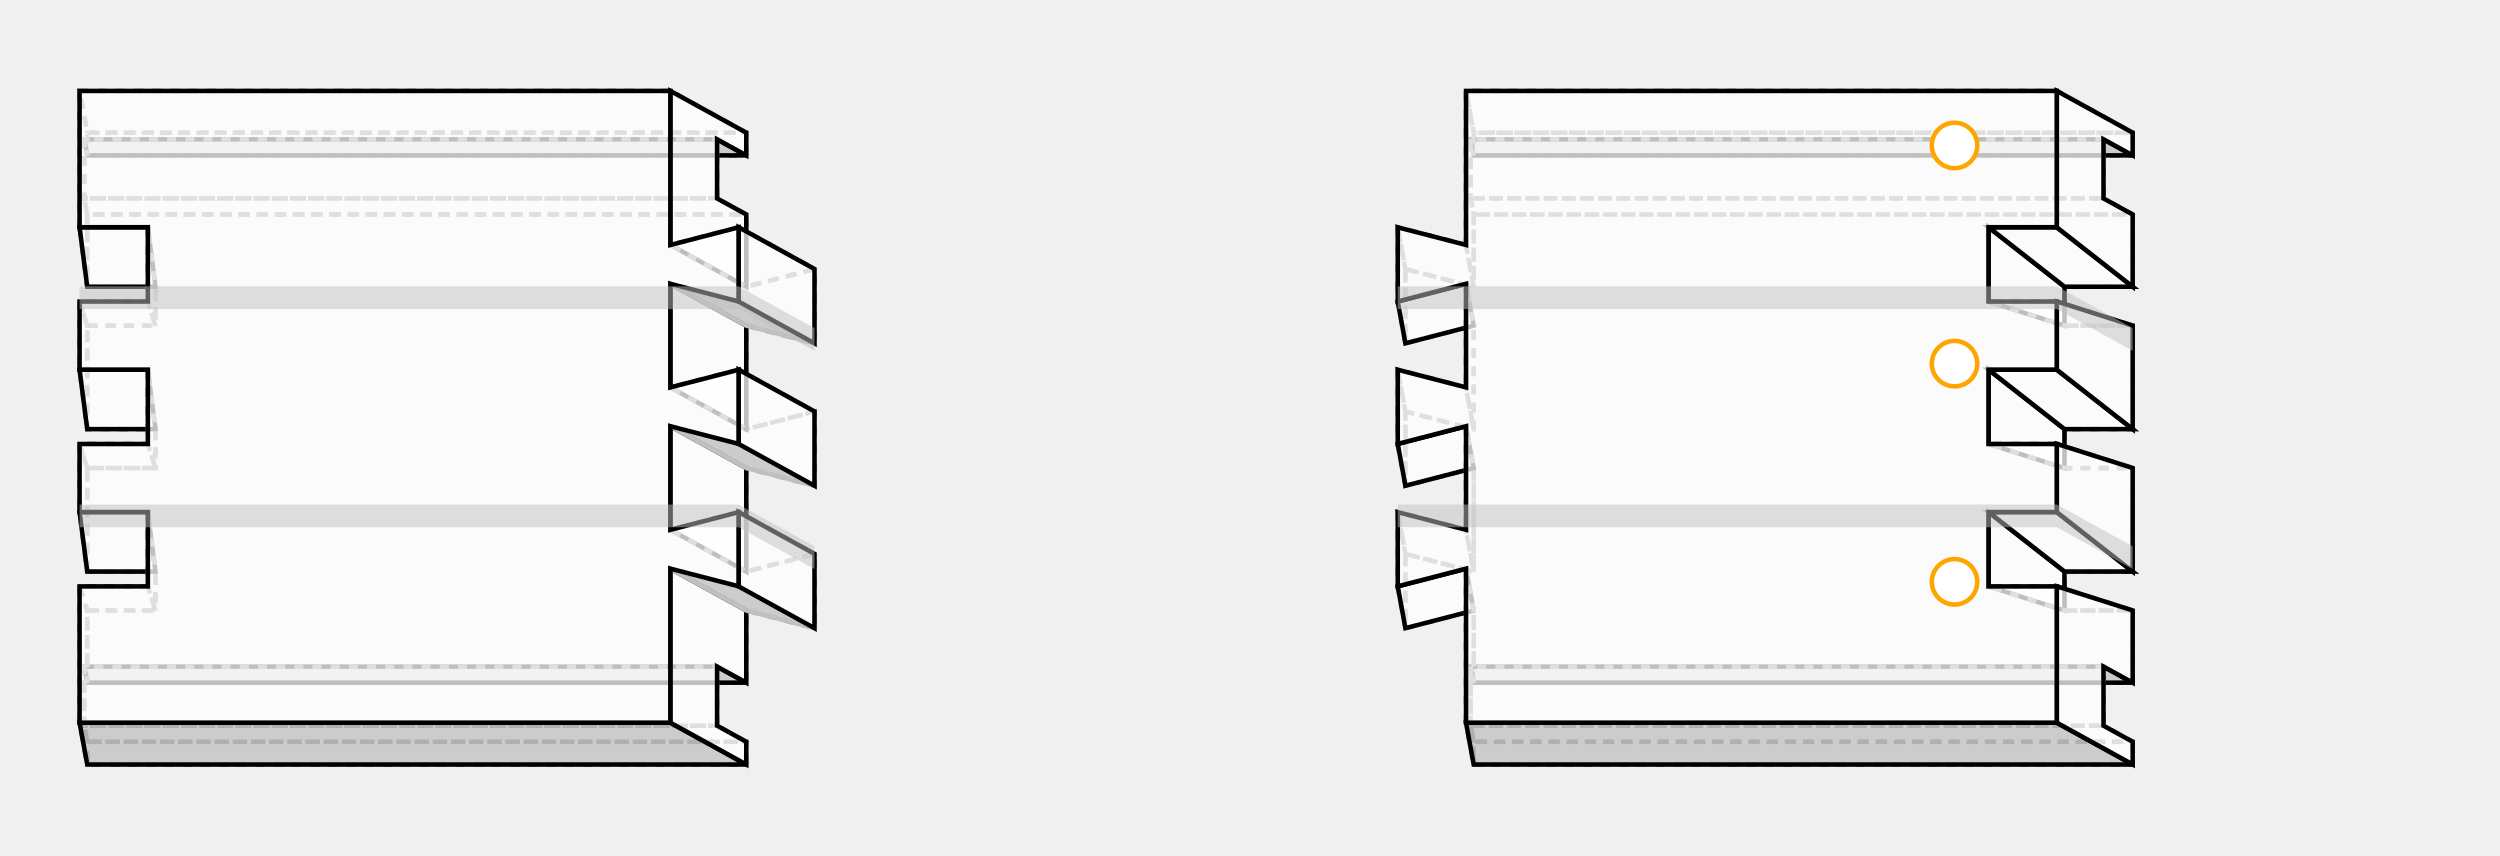
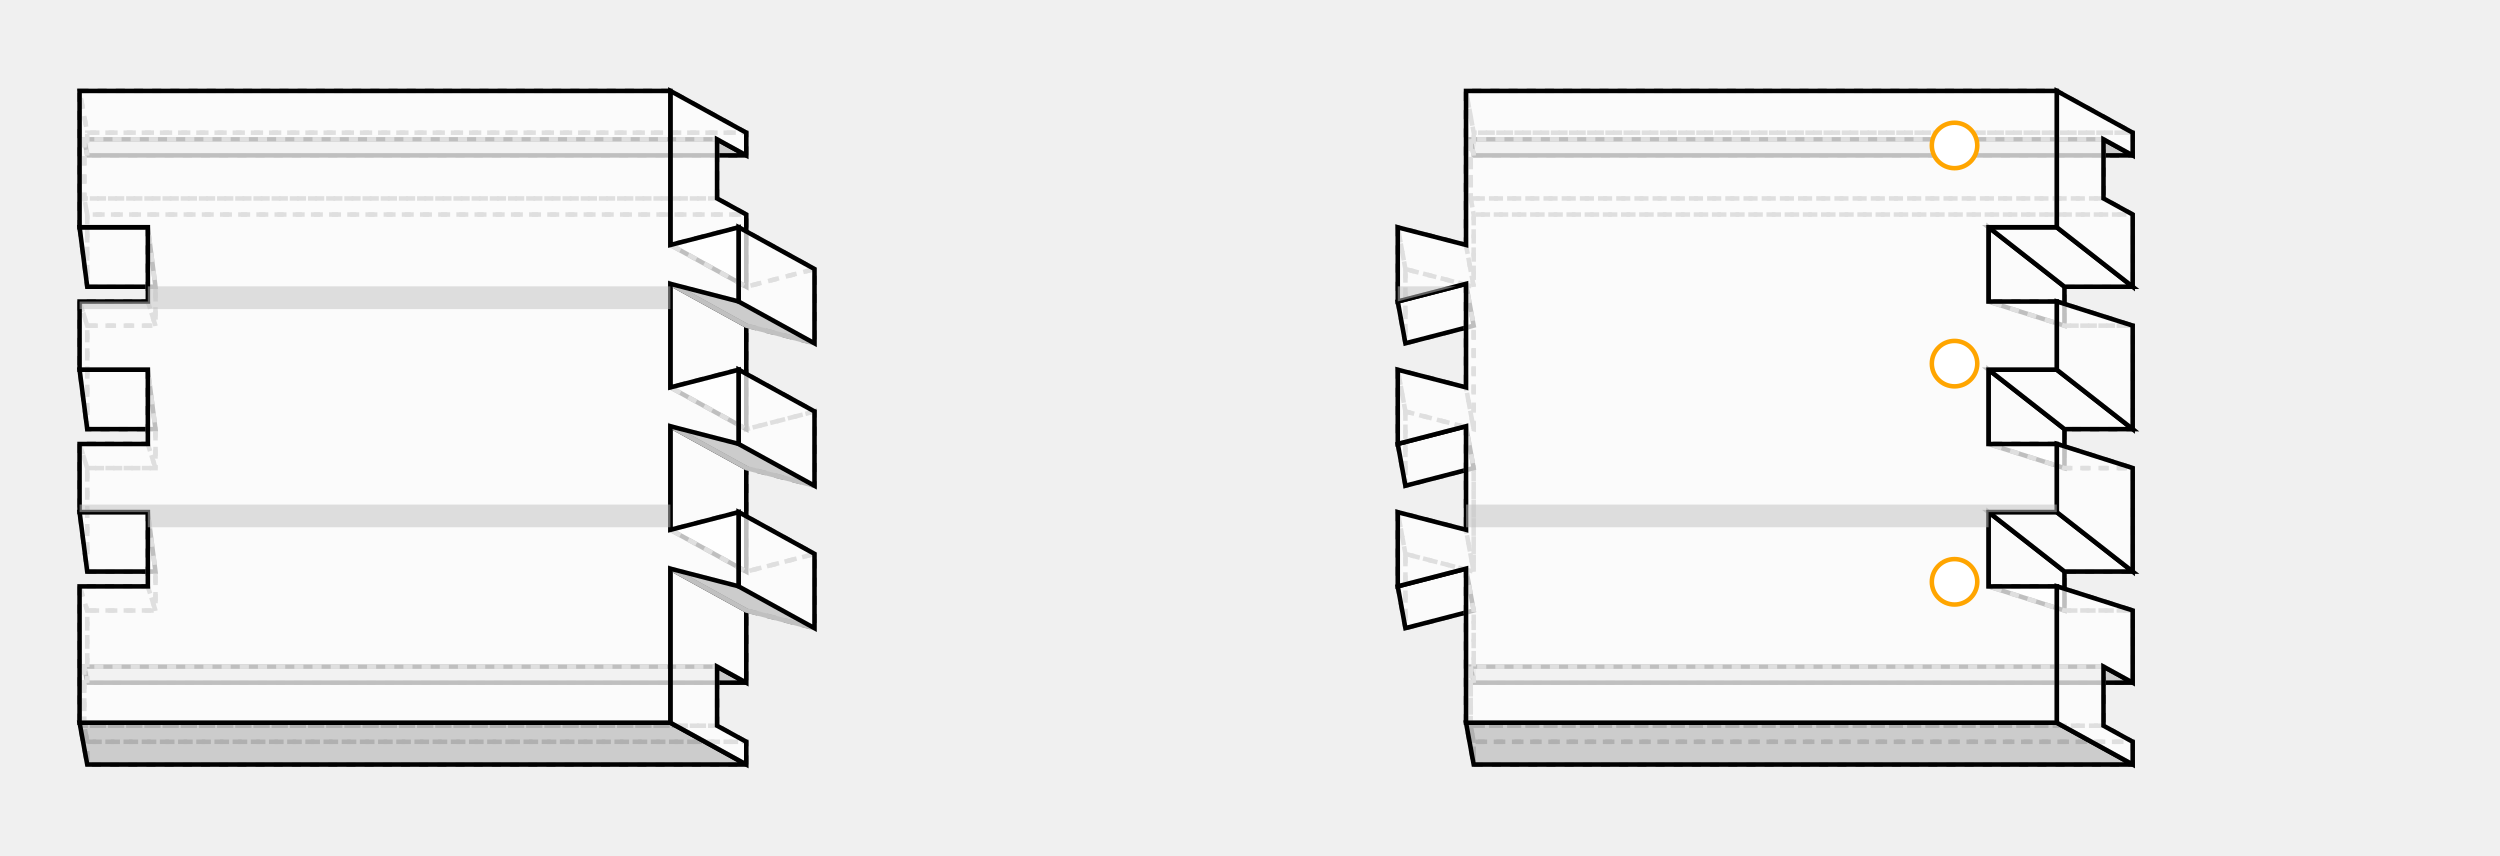
<svg xmlns="http://www.w3.org/2000/svg" width="1100" viewBox="0 0 550 188.192">
  <polygon fill="none" stroke-width="1" stroke-dasharray="2" stroke="gray" points="164.171,34.192 164.171,29.192 19.192,29.192 19.192,34.192 164.171,34.192" />
  <polygon fill="none" stroke-width="1" stroke-dasharray="2" stroke="gray" points="164.171,168.192 164.171,163.192 19.192,163.192 19.192,168.192 164.171,168.192" />
  <polygon fill="none" stroke-width="1" stroke-dasharray="2" stroke="gray" points="19.192,125.734 34.213,125.734 34.213,134.317 19.192,134.317 19.192,150.192 164.171,150.192 164.171,134.297 179.192,138.18 179.192,138.18 179.192,121.872 179.192,121.872 164.171,125.754 164.171,102.964 179.192,106.846 179.192,90.538 164.171,94.421 164.171,71.631 179.192,75.513 179.192,75.513 179.192,59.205 179.192,59.205 164.171,63.088 164.171,47.192 19.192,47.192 19.192,63.068 19.192,63.068 34.213,63.068 34.213,71.651 19.192,71.651 19.192,94.401 34.213,94.401 34.213,102.984 19.192,102.984 19.192,102.984 19.192,125.734" />
  <polygon fill="rgba(192,192,192,0.75)" stroke-width="1" stroke-dasharray="" stroke="black" points="157.749,30.657 164.171,34.192 19.192,34.192 18.544,30.657 157.749,30.657" />
  <polygon fill="none" stroke-width="1" stroke-dasharray="2" stroke="gray" points="157.749,43.657 18.544,43.657 19.192,47.192 164.171,47.192 157.749,43.657" />
  <polygon fill="rgba(192,192,192,0.75)" stroke-width="1" stroke-dasharray="" stroke="black" points="157.749,146.657 164.171,150.192 19.192,150.192 18.544,146.657 157.749,146.657" />
  <polygon fill="none" stroke-width="1" stroke-dasharray="2" stroke="gray" points="157.749,159.657 18.544,159.657 19.192,163.192 164.171,163.192 157.749,159.657" />
  <polygon fill="none" stroke-width="1" stroke-dasharray="2" stroke="gray" points="157.749,43.657 157.749,30.657 18.544,30.657 18.544,43.657 157.749,43.657" />
  <polygon fill="none" stroke-width="1" stroke-dasharray="2" stroke="gray" points="157.749,159.657 157.749,146.657 18.544,146.657 18.544,159.657 157.749,159.657" />
  <polygon fill="none" stroke-width="1" stroke-dasharray="2" stroke="gray" points="17.506,50.013 19.192,63.085 19.192,47.192 18.544,43.657 18.544,30.657 19.192,34.192 19.192,29.192 17.506,20.0 17.506,50.013" />
  <polygon fill="none" stroke-width="1" stroke-dasharray="2" stroke="gray" points="17.506,66.32 17.506,81.346 19.192,94.418 19.192,71.634 17.506,66.32" />
  <polygon fill="none" stroke-width="1" stroke-dasharray="2" stroke="gray" points="17.506,97.654 17.506,112.68 19.192,125.751 19.192,102.967 17.506,97.654" />
  <polygon fill="none" stroke-width="1" stroke-dasharray="2" stroke="gray" points="17.506,128.987 17.506,159.0 19.192,168.192 19.192,163.192 18.544,159.657 18.544,146.657 19.192,150.192 19.192,134.3 17.506,128.987" />
  <polygon fill="rgba(255,255,255,0.75)" stroke-width="1" stroke-dasharray="" stroke="black" points="17.506,50.0 32.517,50.0 34.203,63.078 19.192,63.078" />
  <polygon fill="none" stroke-width="1" stroke-dasharray="2" stroke="gray" points="19.192,71.641 34.203,71.641 32.517,66.333 17.506,66.333" />
  <polygon fill="rgba(255,255,255,0.75)" stroke-width="1" stroke-dasharray="" stroke="black" points="17.506,81.333 32.517,81.333 34.203,94.411 19.192,94.411" />
  <polygon fill="none" stroke-width="1" stroke-dasharray="2" stroke="gray" points="19.192,102.974 34.203,102.974 32.517,97.667 17.506,97.667" />
  <polygon fill="rgba(255,255,255,0.75)" stroke-width="1" stroke-dasharray="" stroke="black" points="17.506,112.667 32.517,112.667 34.203,125.744 19.192,125.744" />
  <polygon fill="none" stroke-width="1" stroke-dasharray="2" stroke="gray" points="19.192,134.307 34.203,134.307 32.517,129.0 17.506,129.0" />
  <polygon fill="none" stroke-width="1" stroke-dasharray="2" stroke="gray" points="32.517,49.993 32.517,66.34 34.203,71.654 34.203,63.065 32.517,49.993" />
  <polygon fill="none" stroke-width="1" stroke-dasharray="2" stroke="gray" points="32.517,81.326 32.517,97.674 34.203,102.987 34.203,94.398 32.517,81.326" />
  <polygon fill="none" stroke-width="1" stroke-dasharray="2" stroke="gray" points="32.517,112.66 32.517,129.007 34.203,134.32 34.203,125.731 32.517,112.66" />
  <polygon fill="none" stroke-width="1" stroke-dasharray="2" stroke="gray" points="147.473,20.0 17.506,20.0 19.192,29.192 164.171,29.192 147.473,20.0" />
  <polygon fill="rgba(192,192,192,0.75)" stroke-width="1" stroke-dasharray="" stroke="black" points="147.473,159.0 164.171,168.192 19.192,168.192 17.506,159.0 147.473,159.0" />
  <polygon fill="rgba(255,255,255,0.75)" stroke-width="1" stroke-dasharray="" stroke="black" points="164.181,63.088 147.483,53.895 147.483,20.0 164.181,29.192 164.181,34.192 157.759,30.657 157.759,43.657 164.181,47.192 164.181,63.088" />
  <polygon fill="rgba(255,255,255,0.75)" stroke-width="1" stroke-dasharray="" stroke="black" points="164.181,71.631 164.181,94.421 147.483,85.228 147.483,62.438 164.181,71.631" />
  <polygon fill="rgba(255,255,255,0.75)" stroke-width="1" stroke-dasharray="" stroke="black" points="164.181,102.964 164.181,125.754 147.483,116.562 147.483,93.772 164.181,102.964" />
  <polygon fill="rgba(255,255,255,0.75)" stroke-width="1" stroke-dasharray="" stroke="black" points="164.181,134.297 164.181,150.192 157.759,146.657 157.759,159.657 164.181,163.192 164.181,168.192 147.483,159.0 147.483,125.105 164.181,134.297" />
  <polygon fill="none" stroke-width="1" stroke-dasharray="2" stroke="gray" points="162.494,50.0 147.483,53.885 164.181,63.078 179.192,59.192" />
  <polygon fill="rgba(192,192,192,0.75)" stroke-width="1" stroke-dasharray="" stroke="silver" points="179.192,75.526 164.181,71.641 147.483,62.448 162.494,66.333" />
  <polygon fill="none" stroke-width="1" stroke-dasharray="2" stroke="gray" points="162.494,81.333 147.483,85.218 164.181,94.411 179.192,90.526" />
  <polygon fill="rgba(192,192,192,0.75)" stroke-width="1" stroke-dasharray="" stroke="silver" points="179.192,106.859 164.181,102.974 147.483,93.782 162.494,97.667" />
  <polygon fill="none" stroke-width="1" stroke-dasharray="2" stroke="gray" points="162.494,112.667 147.483,116.552 164.181,125.744 179.192,121.859" />
  <polygon fill="rgba(192,192,192,0.75)" stroke-width="1" stroke-dasharray="" stroke="silver" points="179.192,138.192 164.181,134.307 147.483,125.115 162.494,129.0" />
  <polygon fill="rgba(255,255,255,0.75)" stroke-width="1" stroke-dasharray="" stroke="black" points="179.192,59.182 179.192,75.536 162.494,66.343 162.494,49.99 179.192,59.182" />
  <polygon fill="rgba(255,255,255,0.75)" stroke-width="1" stroke-dasharray="" stroke="black" points="179.192,90.516 179.192,106.869 162.494,97.677 162.494,81.323 179.192,90.516" />
  <polygon fill="rgba(255,255,255,0.75)" stroke-width="1" stroke-dasharray="" stroke="black" points="179.192,121.849 179.192,138.202 162.494,129.01 162.494,112.657 179.192,121.849" />
  <polygon fill="rgba(255,255,255,0.75)" stroke-width="1" stroke-dasharray="" stroke="black" points="17.506,129.01 32.527,129.01 32.527,112.657 17.506,112.657 17.506,97.677 32.527,97.677 32.527,81.323 17.506,81.323 17.506,81.323 17.506,66.343 17.506,66.343 32.527,66.343 32.527,49.99 17.506,49.99 17.506,20.0 147.473,20.0 147.473,20.0 147.473,53.895 162.494,50.013 162.494,66.321 147.473,62.438 147.473,85.228 162.494,81.346 162.494,81.346 162.494,97.654 162.494,97.654 147.473,93.772 147.473,116.562 162.494,112.679 162.494,128.987 147.473,125.105 147.473,159.0 147.473,159.0 17.506,159.0 17.506,129.01" />
-   <polygon fill="rgba(192,192,192,0.5)" stroke-width="1" stroke-dasharray="" stroke="none" points="17.506,63.0 162.494,63.0 179.192,72.192 179.192,77.192 162.494,68.0 17.506,68.0" />
-   <polygon fill="rgba(192,192,192,0.5)" stroke-width="1" stroke-dasharray="" stroke="none" points="17.506,111.0 162.494,111.0 179.192,120.192 179.192,125.192 162.494,116.0 17.506,116.0" />
+   <polygon fill="rgba(192,192,192,0.5)" stroke-width="1" stroke-dasharray="" stroke="none" points="32.517,63.0 147.483,63.0 147.483,68.0 17.506,68.0 17.506,66.333 32.517,66.333 32.517,63.0" />
+   <polygon fill="rgba(192,192,192,0.5)" stroke-width="1" stroke-dasharray="" stroke="none" points="147.483,111.0 17.506,111.0 17.506,112.667 32.517,112.667 32.517,116.0 147.483,116.0 147.483,111.0" />
  <polygon fill="none" stroke-width="1" stroke-dasharray="2" stroke="gray" points="469.192,125.734 469.192,102.984 469.192,102.984 454.171,102.984 454.171,94.401 469.192,94.401 469.192,71.651 454.171,71.651 454.171,63.068 469.192,63.068 469.192,63.068 469.192,47.192 324.213,47.192 324.213,63.088 309.192,59.205 309.192,59.205 309.192,75.513 309.192,75.513 324.213,71.631 324.213,94.421 309.192,90.538 309.192,106.846 324.213,102.964 324.213,125.754 309.192,121.872 309.192,121.872 309.192,138.18 309.192,138.18 324.213,134.297 324.213,150.192 469.192,150.192 469.192,134.317 454.171,134.317 454.171,125.734 469.192,125.734" />
  <polygon fill="none" stroke-width="1" stroke-dasharray="2" stroke="gray" points="324.213,168.192 469.192,168.192 469.192,163.192 324.213,163.192 324.213,168.192" />
  <polygon fill="none" stroke-width="1" stroke-dasharray="2" stroke="gray" points="324.213,34.192 469.192,34.192 469.192,29.192 324.213,29.192 324.213,34.192" />
  <polygon fill="rgba(192,192,192,0.75)" stroke-width="1" stroke-dasharray="" stroke="black" points="323.565,30.657 462.77,30.657 469.192,34.192 324.213,34.192 323.565,30.657" />
  <polygon fill="none" stroke-width="1" stroke-dasharray="2" stroke="gray" points="323.565,43.657 324.213,47.192 469.192,47.192 462.77,43.657 323.565,43.657" />
  <polygon fill="rgba(192,192,192,0.75)" stroke-width="1" stroke-dasharray="" stroke="black" points="323.565,146.657 462.77,146.657 469.192,150.192 324.213,150.192 323.565,146.657" />
  <polygon fill="none" stroke-width="1" stroke-dasharray="2" stroke="gray" points="323.565,159.657 324.213,163.192 469.192,163.192 462.77,159.657 323.565,159.657" />
  <polygon fill="none" stroke-width="1" stroke-dasharray="2" stroke="gray" points="323.565,43.657 462.77,43.657 462.77,30.657 323.565,30.657 323.565,43.657" />
  <polygon fill="none" stroke-width="1" stroke-dasharray="2" stroke="gray" points="323.565,159.657 462.77,159.657 462.77,146.657 323.565,146.657 323.565,159.657" />
  <polygon fill="none" stroke-width="1" stroke-dasharray="2" stroke="gray" points="307.506,49.99 307.506,66.343 309.192,75.536 309.192,59.182 307.506,49.99" />
  <polygon fill="none" stroke-width="1" stroke-dasharray="2" stroke="gray" points="307.506,81.323 307.506,97.677 309.192,106.869 309.192,90.516 307.506,81.323" />
  <polygon fill="none" stroke-width="1" stroke-dasharray="2" stroke="gray" points="307.506,112.657 307.506,129.01 309.192,138.202 309.192,121.849 307.506,112.657" />
  <polygon fill="none" stroke-width="1" stroke-dasharray="2" stroke="gray" points="309.192,59.192 324.203,63.078 322.517,53.885 307.506,50.0" />
  <polygon fill="rgba(255,255,255,0.75)" stroke-width="1" stroke-dasharray="" stroke="black" points="307.506,66.333 322.517,62.448 324.203,71.641 309.192,75.526" />
  <polygon fill="none" stroke-width="1" stroke-dasharray="2" stroke="gray" points="309.192,90.526 324.203,94.411 322.517,85.218 307.506,81.333" />
  <polygon fill="rgba(255,255,255,0.75)" stroke-width="1" stroke-dasharray="" stroke="black" points="307.506,97.667 322.517,93.782 324.203,102.974 309.192,106.859" />
  <polygon fill="none" stroke-width="1" stroke-dasharray="2" stroke="gray" points="309.192,121.859 324.203,125.744 322.517,116.552 307.506,112.667" />
  <polygon fill="rgba(255,255,255,0.75)" stroke-width="1" stroke-dasharray="" stroke="black" points="307.506,129.0 322.517,125.115 324.203,134.307 309.192,138.192" />
  <polygon fill="none" stroke-width="1" stroke-dasharray="2" stroke="gray" points="322.517,53.895 324.203,63.088 324.203,47.192 323.555,43.657 323.555,30.657 324.203,34.192 324.203,29.192 322.517,20.0 322.517,53.895" />
  <polygon fill="none" stroke-width="1" stroke-dasharray="2" stroke="gray" points="322.517,62.438 322.517,85.228 324.203,94.421 324.203,71.631 322.517,62.438" />
  <polygon fill="none" stroke-width="1" stroke-dasharray="2" stroke="gray" points="322.517,93.772 322.517,116.562 324.203,125.754 324.203,102.964 322.517,93.772" />
  <polygon fill="none" stroke-width="1" stroke-dasharray="2" stroke="gray" points="322.517,125.105 322.517,159.0 324.203,168.192 324.203,163.192 323.555,159.657 323.555,146.657 324.203,150.192 324.203,134.297 322.517,125.105" />
  <polygon fill="none" stroke-width="1" stroke-dasharray="2" stroke="gray" points="322.527,20.0 324.213,29.192 469.192,29.192 452.494,20.0 322.527,20.0" />
  <polygon fill="rgba(192,192,192,0.75)" stroke-width="1" stroke-dasharray="" stroke="black" points="322.527,159.0 452.494,159.0 469.192,168.192 324.213,168.192 322.527,159.0" />
  <polygon fill="rgba(255,255,255,0.75)" stroke-width="1" stroke-dasharray="" stroke="black" points="454.181,63.065 454.181,71.654 437.483,66.34 437.483,49.993 454.181,63.065" />
  <polygon fill="rgba(255,255,255,0.75)" stroke-width="1" stroke-dasharray="" stroke="black" points="454.181,94.398 454.181,102.987 437.483,97.674 437.483,81.326 454.181,94.398" />
  <polygon fill="rgba(255,255,255,0.75)" stroke-width="1" stroke-dasharray="" stroke="black" points="454.181,125.731 454.181,134.32 437.483,129.007 437.483,112.66 454.181,125.731" />
  <polygon fill="rgba(255,255,255,0.75)" stroke-width="1" stroke-dasharray="" stroke="black" points="469.192,63.078 454.181,63.078 437.483,50.0 452.494,50.0" />
  <polygon fill="none" stroke-width="1" stroke-dasharray="2" stroke="gray" points="452.494,66.333 437.483,66.333 454.181,71.641 469.192,71.641" />
  <polygon fill="rgba(255,255,255,0.75)" stroke-width="1" stroke-dasharray="" stroke="black" points="469.192,94.411 454.181,94.411 437.483,81.333 452.494,81.333" />
  <polygon fill="none" stroke-width="1" stroke-dasharray="2" stroke="gray" points="452.494,97.667 437.483,97.667 454.181,102.974 469.192,102.974" />
  <polygon fill="rgba(255,255,255,0.75)" stroke-width="1" stroke-dasharray="" stroke="black" points="469.192,125.744 454.181,125.744 437.483,112.667 452.494,112.667" />
  <polygon fill="none" stroke-width="1" stroke-dasharray="2" stroke="gray" points="452.494,129.0 437.483,129.0 454.181,134.307 469.192,134.307" />
  <polygon fill="rgba(255,255,255,0.75)" stroke-width="1" stroke-dasharray="" stroke="black" points="469.192,63.085 452.494,50.013 452.494,20.0 469.192,29.192 469.192,34.192 462.77,30.657 462.77,43.657 469.192,47.192 469.192,63.085" />
  <polygon fill="rgba(255,255,255,0.75)" stroke-width="1" stroke-dasharray="" stroke="black" points="469.192,71.634 469.192,94.418 452.494,81.346 452.494,66.32 469.192,71.634" />
  <polygon fill="rgba(255,255,255,0.75)" stroke-width="1" stroke-dasharray="" stroke="black" points="469.192,102.967 469.192,125.751 452.494,112.68 452.494,97.654 469.192,102.967" />
  <polygon fill="rgba(255,255,255,0.75)" stroke-width="1" stroke-dasharray="" stroke="black" points="469.192,134.3 469.192,150.192 462.77,146.657 462.77,159.657 469.192,163.192 469.192,168.192 452.494,159.0 452.494,128.987 469.192,134.3" />
  <polygon fill="rgba(255,255,255,0.75)" stroke-width="1" stroke-dasharray="" stroke="black" points="452.494,129.01 452.494,159.0 322.527,159.0 322.527,159.0 322.527,125.105 307.506,128.987 307.506,112.679 322.527,116.562 322.527,93.772 307.506,97.654 307.506,97.654 307.506,81.346 307.506,81.346 322.527,85.228 322.527,62.438 307.506,66.321 307.506,50.013 322.527,53.895 322.527,20.0 322.527,20.0 452.494,20.0 452.494,49.99 437.473,49.99 437.473,66.343 452.494,66.343 452.494,66.343 452.494,81.323 452.494,81.323 437.473,81.323 437.473,97.677 452.494,97.677 452.494,112.657 437.473,112.657 437.473,129.01 452.494,129.01" />
-   <polygon fill="rgba(192,192,192,0.5)" stroke-width="1" stroke-dasharray="" stroke="none" points="307.506,63.0 452.494,63.0 469.192,72.192 469.192,77.192 452.494,68.0 307.506,68.0" />
-   <polygon fill="rgba(192,192,192,0.5)" stroke-width="1" stroke-dasharray="" stroke="none" points="307.506,111.0 452.494,111.0 469.192,120.192 469.192,125.192 452.494,116.0 307.506,116.0" />
+   <polygon fill="rgba(192,192,192,0.5)" stroke-width="1" stroke-dasharray="" stroke="none" points="320.304,63.0 307.506,63.0 307.506,66.308 320.304,63.0" />
+   <polygon fill="rgba(192,192,192,0.5)" stroke-width="1" stroke-dasharray="" stroke="none" points="322.517,111.0 452.494,111.0 452.494,112.667 437.483,112.667 437.483,116.0 322.517,116.0 322.517,111.0" />
  <circle cx="430" cy="32.0" r="5" stroke="orange" fill="white" stroke-width="1" />
  <circle cx="430" cy="80.0" r="5" stroke="orange" fill="white" stroke-width="1" />
  <circle cx="430" cy="128.0" r="5" stroke="orange" fill="white" stroke-width="1" />
</svg>
